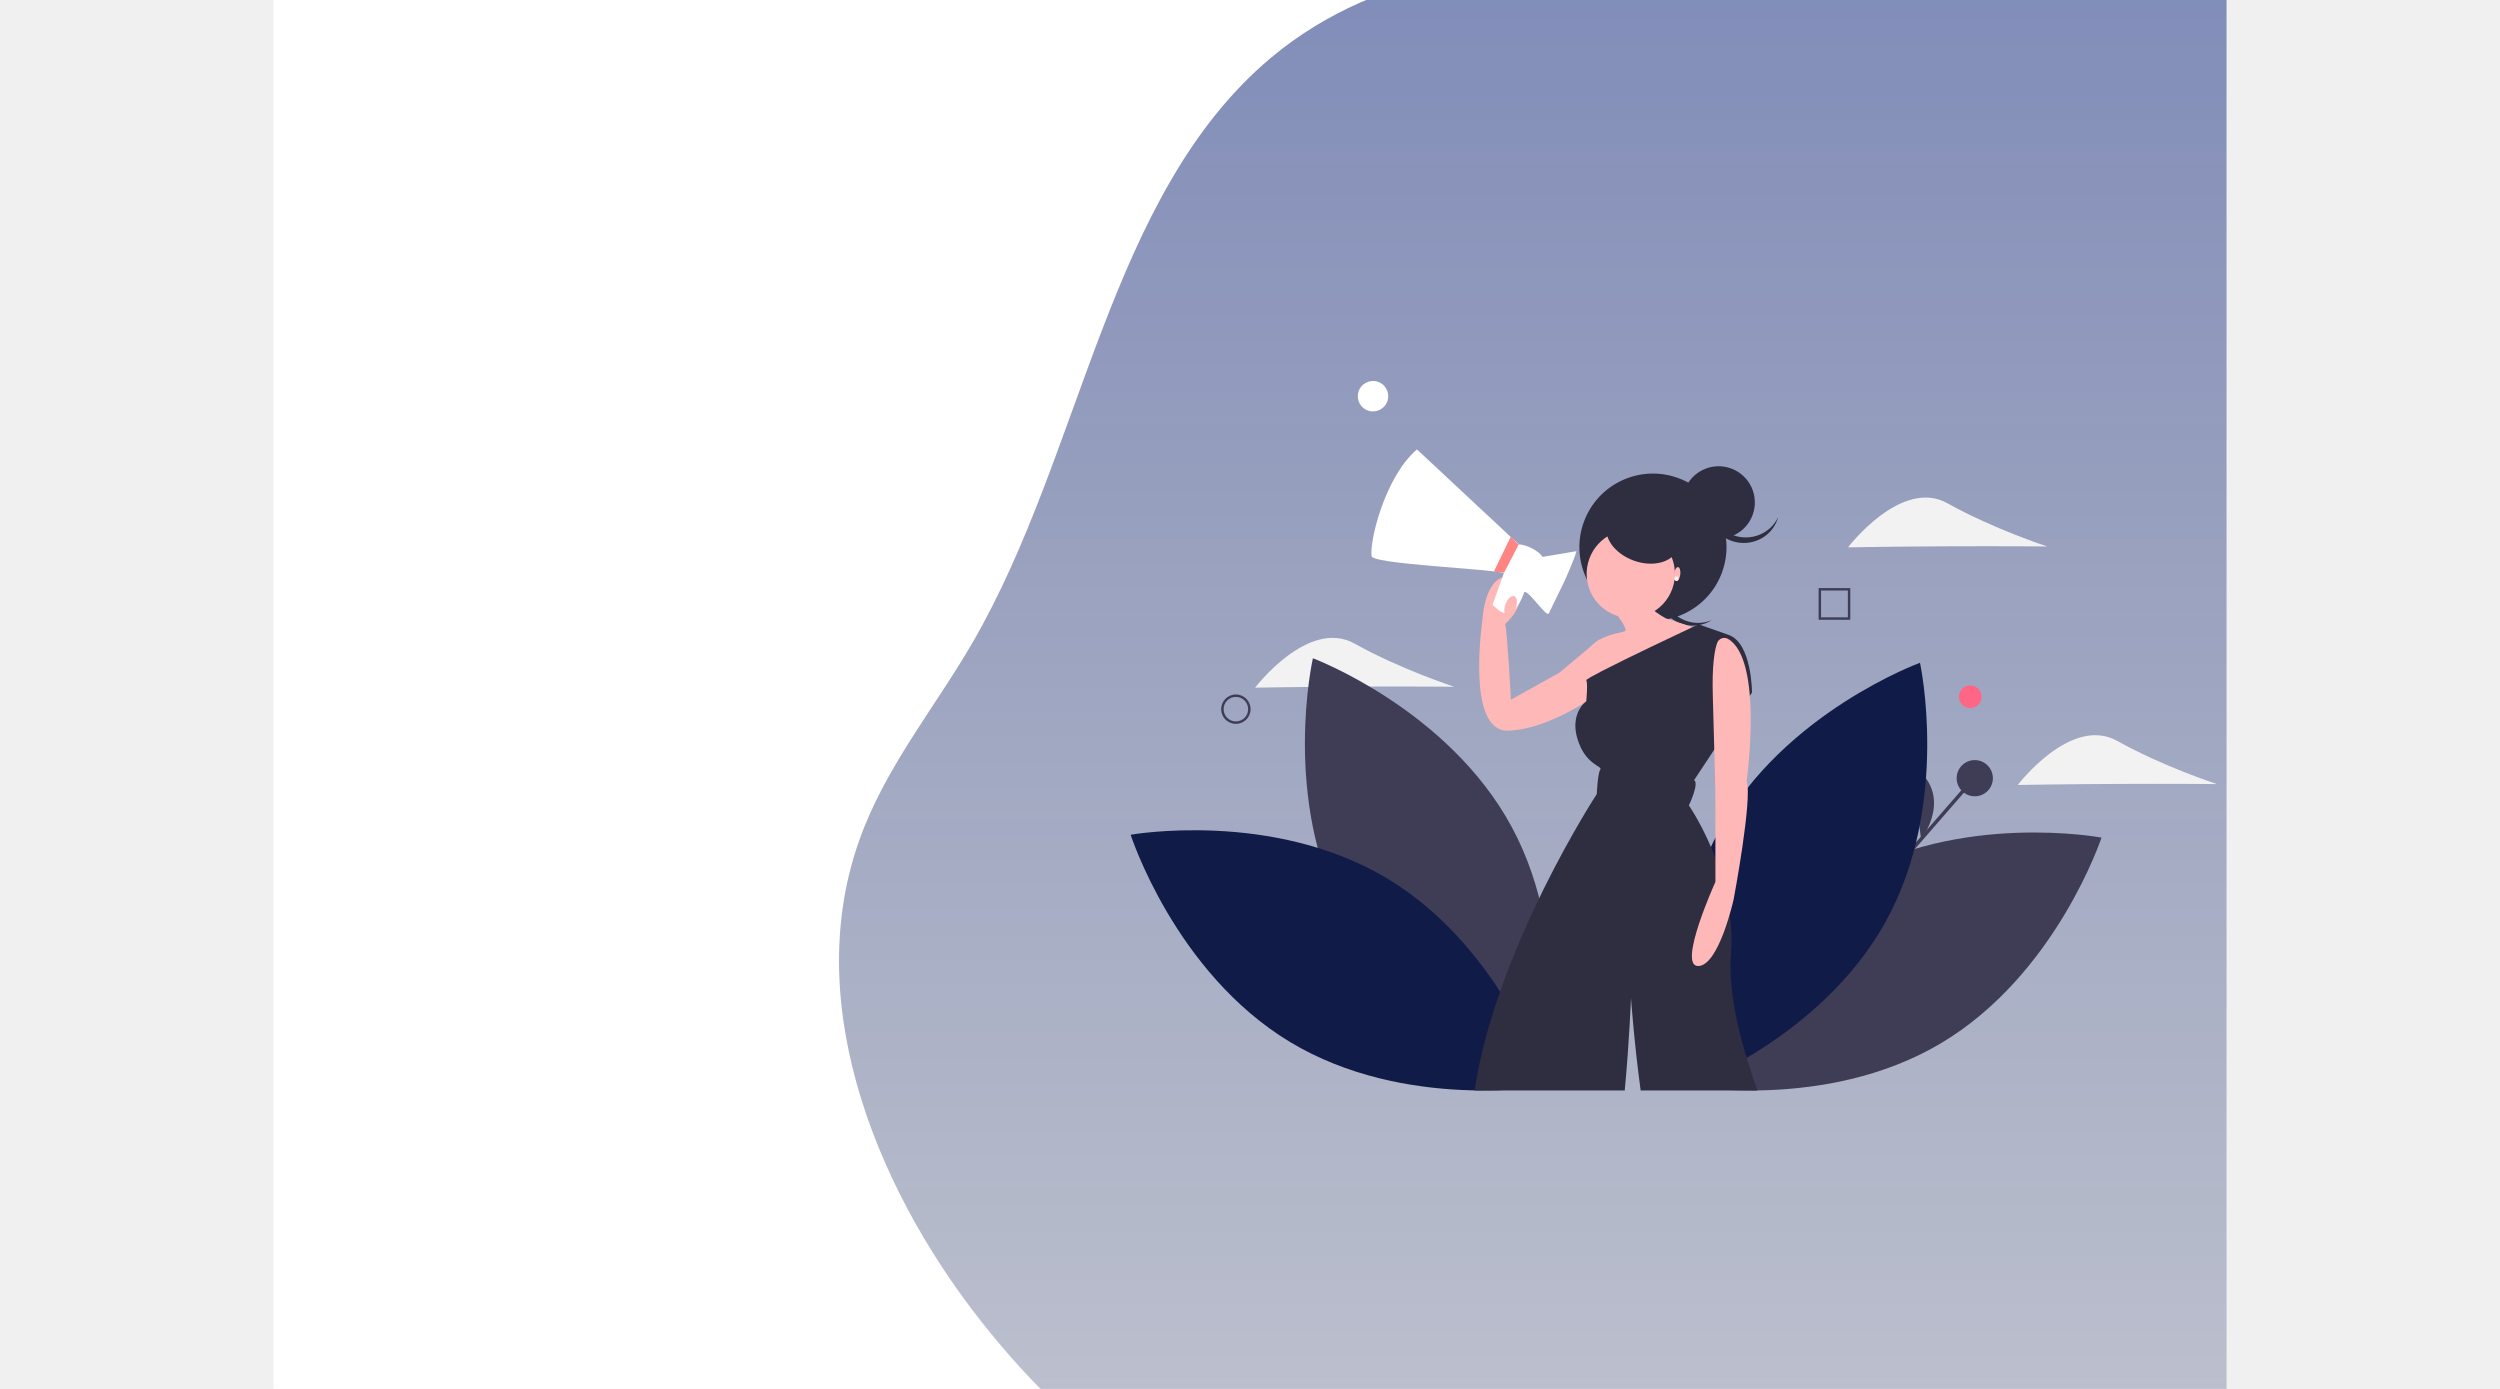
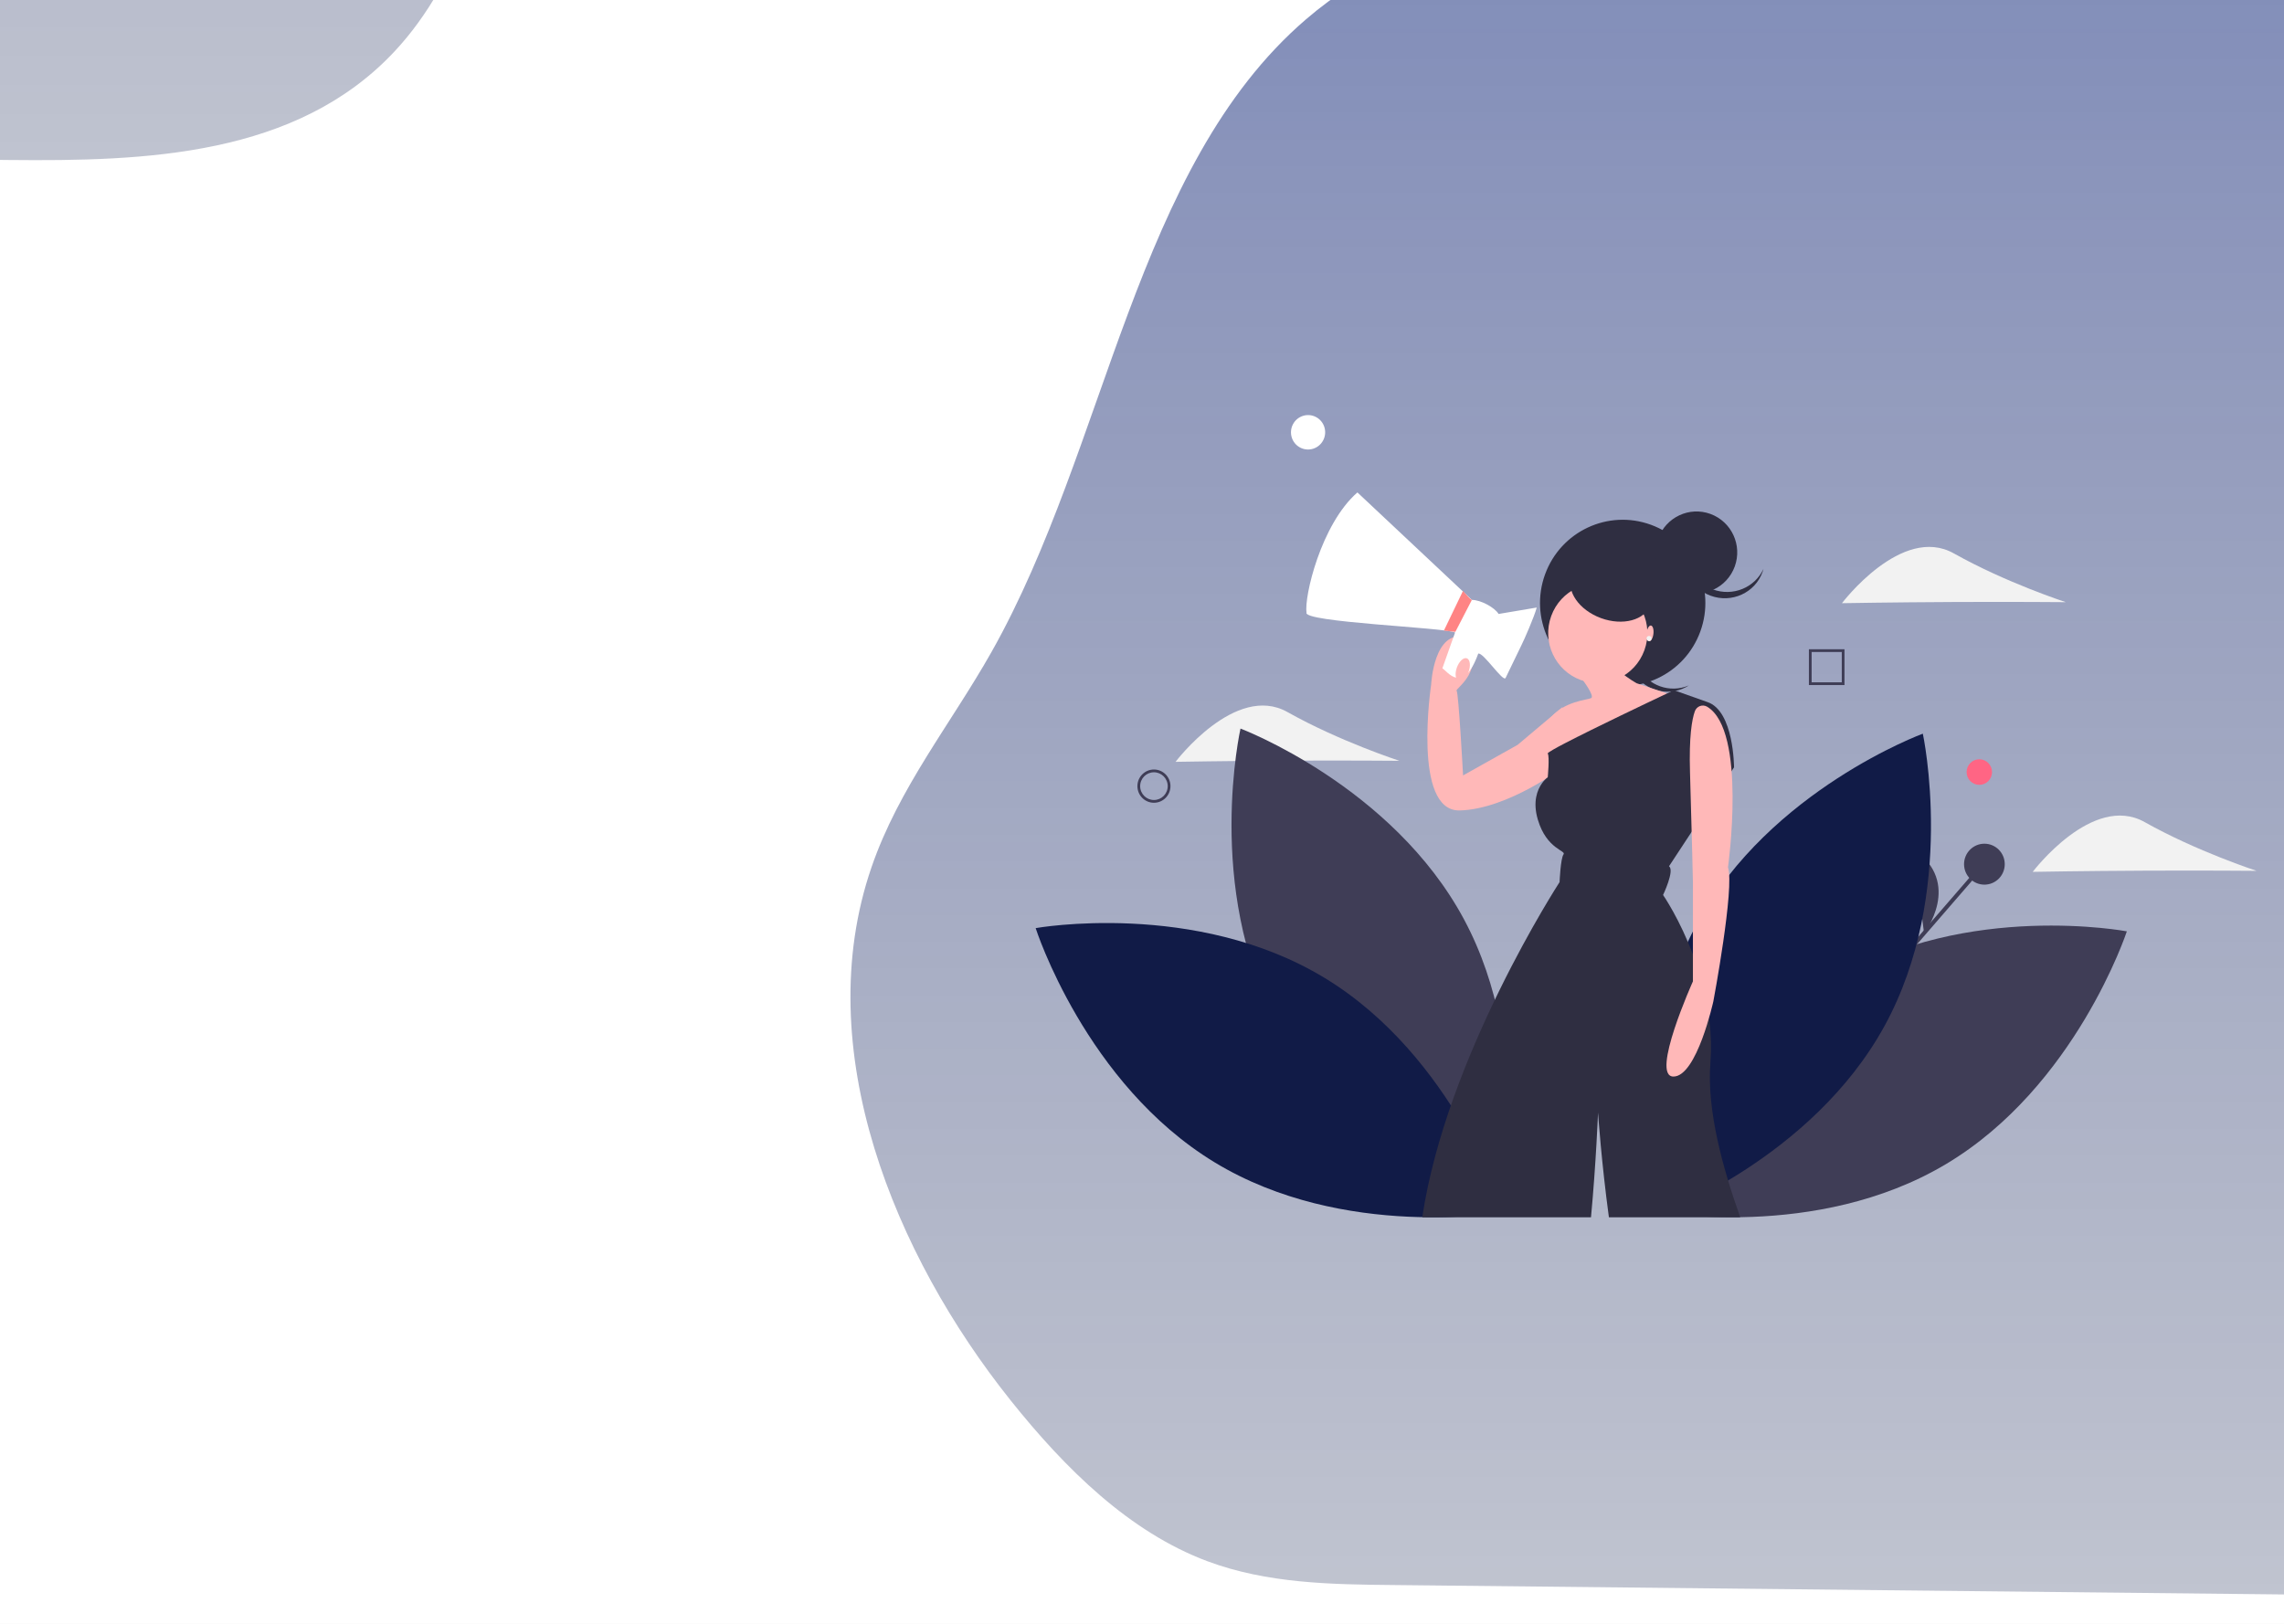
- <svg xmlns="http://www.w3.org/2000/svg" width="1620" height="900" viewBox="0 0 1440 1024" fill="none">
+ <svg xmlns="http://www.w3.org/2000/svg" width="1440" height="1024" viewBox="0 0 1440 1024" fill="none">
  <g clip-path="url(#clip0)">
    <rect width="1440" height="1024" fill="white" />
-     <path opacity="0.5" d="M735.343 42.694C615.405 143.217 596.819 333.298 515.589 473.527C487.312 522.322 450.775 565.992 431.712 620.123C387.946 744.026 448.18 884.572 528.801 982.981C567.245 1029.93 612.149 1072.94 666.478 1092.72C708.258 1107.94 753.056 1108.57 797.033 1108.97L1567.5 1116.9C1653.52 1117.77 1749.1 1114.62 1810.95 1048.21C1853.57 1002.48 1870.89 935.692 1885.58 871.944C1903.64 793.613 1920 708.546 1891.91 633.94C1859.82 548.582 1778.67 500.21 1728.26 426.555C1646.45 307.223 1648.33 126.731 1544.14 31.466C1495.51 -12.996 1431.33 -30.432 1368.79 -39.15C1250.89 -55.609 1139.21 -24.541 1023.43 -28.873C924.464 -32.572 817.447 -26.126 735.343 42.694Z" fill="url(#paint0_linear)" />
-     <path d="M797.317 506.223C756.771 506.409 723.769 507.003 723.769 507.003C723.769 507.003 762.998 455.436 797.17 474.541C831.343 493.647 870.599 506.332 870.599 506.332C870.599 506.332 837.863 506.038 797.317 506.223Z" fill="#F2F2F2" />
-     <path d="M1251.02 522.02C1255.63 522.02 1259.36 518.285 1259.36 513.677C1259.36 509.07 1255.63 505.334 1251.02 505.334C1246.41 505.334 1242.68 509.07 1242.68 513.677C1242.68 518.285 1246.41 522.02 1251.02 522.02Z" fill="#FF6584" />
-     <path d="M1189.27 646.015L1252.65 573.232L1254.61 574.936L1191.23 647.718L1189.27 646.015Z" fill="#3F3D56" />
-     <path d="M1254.36 587.092C1261.73 587.092 1267.71 581.116 1267.71 573.744C1267.71 566.372 1261.73 560.396 1254.36 560.396C1246.99 560.396 1241.01 566.372 1241.01 573.744C1241.01 581.116 1246.99 587.092 1254.36 587.092Z" fill="#3F3D56" />
-     <path d="M1214.79 618.794C1214.79 618.794 1240.42 586.136 1207.64 563.733Z" fill="#3F3D56" />
-     <path d="M789.806 676.199C836.771 763.281 936.45 800.663 936.45 800.663C936.45 800.663 959.982 696.858 913.016 609.776C866.05 522.695 766.371 485.312 766.371 485.312C766.371 485.312 742.84 589.117 789.806 676.199Z" fill="#3F3D56" />
-     <path d="M821.579 647.926C906.357 699.077 939.008 800.676 939.008 800.676C939.008 800.676 834.207 819.344 749.429 768.193C664.651 717.043 632 615.443 632 615.443C632 615.443 736.802 596.776 821.579 647.926Z" fill="#111B47" />
-     <path d="M1157.91 648.377C1072.67 698.829 1039.12 800.245 1039.12 800.245C1039.12 800.245 1143.77 819.863 1229.01 769.412C1314.25 718.96 1347.8 617.543 1347.8 617.543C1347.8 617.543 1243.15 597.925 1157.91 648.377Z" fill="#3F3D56" />
-     <path d="M1188.85 679.229C1141.12 765.85 1041.13 802.332 1041.13 802.332C1041.13 802.332 1018.52 698.373 1066.25 611.752C1113.98 525.131 1213.97 488.649 1213.97 488.649C1213.97 488.649 1236.58 592.608 1188.85 679.229Z" fill="#111B47" />
-     <path d="M1027.3 445.373C1020.99 433.401 1024.9 418.583 1036.3 411.287C1035.64 411.569 1034.99 411.873 1034.34 412.215C1021.62 418.93 1016.76 434.683 1023.47 447.4C1030.17 460.117 1045.92 464.982 1058.63 458.267C1059.28 457.925 1059.9 457.554 1060.51 457.168C1048.05 462.471 1033.62 457.344 1027.3 445.373V445.373Z" fill="#2F2E41" />
-     <path d="M998.491 454.324C1026.62 464.593 1057.75 450.111 1068.02 421.978C1078.29 393.845 1063.81 362.714 1035.68 352.445C1007.54 342.176 976.414 356.657 966.145 384.791C955.876 412.924 970.358 444.055 998.491 454.324Z" fill="#2F2E41" />
-     <path d="M976.112 475.353L977.738 471.173L948.146 495.933L912.375 515.87C912.375 515.87 909.441 461.918 908.14 460.632C906.84 459.346 928.163 447.284 913.98 425.593C893.124 420.587 891.455 456.461 891.455 456.461C891.455 456.461 878.88 539.345 910.098 538.701C941.317 538.058 980.015 510.082 980.665 507.51C981.315 504.937 976.112 475.353 976.112 475.353Z" fill="#FFB8B8" />
-     <path d="M989.594 453.661C1006.47 459.822 1025.15 451.133 1031.31 434.253C1037.48 417.373 1028.79 398.695 1011.91 392.533C995.027 386.372 976.348 395.061 970.186 411.941C964.025 428.821 972.714 447.499 989.594 453.661Z" fill="#FFB8B8" />
-     <path d="M990.53 453.193C990.53 453.193 998.98 464.152 996.38 465.442C993.78 466.731 978.832 467.376 969.733 478.335C960.634 489.294 980.782 517.014 980.782 517.014L1057.47 466.086L1026.28 455.772C1026.28 455.772 1004.83 444.168 1005.48 431.92L990.53 453.193Z" fill="#FFB8B8" />
-     <path d="M1094.18 804H1008.03C1003.16 768.398 1000.9 735.772 1000.9 735.772C1000.9 735.772 999.64 768.59 996.29 804H885.615C901.304 699.149 975.679 585.45 975.679 585.45C975.679 585.45 976.326 569.961 978.267 567.378C980.209 564.804 967.275 564.158 961.451 544.804C957.9 532.989 961.092 525.258 964.127 521.035C965.168 519.513 966.45 518.169 967.922 517.056C967.922 517.056 969.216 503.513 967.922 501.576C967.756 501.323 969.033 500.433 971.394 499.08C973.361 497.946 976.081 496.488 979.334 494.813C997.969 485.171 1034.04 468.112 1046.4 462.3C1049.11 461.017 1050.68 460.284 1050.68 460.284L1072.67 468.024C1090.12 473.827 1090.12 510.607 1090.12 510.607L1089.13 512.108L1062.75 551.986L1047.45 575.127C1051.33 577.701 1043.57 593.835 1043.57 593.835C1043.57 593.835 1054.63 609.682 1063.62 633.87C1068.7 647.332 1072.17 661.347 1073.94 675.624C1075.08 684.876 1075.3 694.216 1074.61 703.512C1072.21 734.594 1082.86 772.368 1094.18 804Z" fill="#2F2E41" />
-     <path d="M1072.41 471.02C1070.97 470.205 1069.26 470.071 1067.72 470.653C1066.18 471.236 1064.97 472.477 1064.42 474.044C1062.49 479.397 1060.54 490.556 1061.24 513.757C1062.51 556.426 1063.15 585.518 1063.15 585.518V650.168C1063.15 650.168 1035.03 712.231 1050.37 712.231C1065.71 712.231 1076.57 663.098 1076.57 663.098C1076.57 663.098 1090.63 588.75 1086.16 575.82C1086.16 575.82 1098.77 486.496 1072.41 471.02Z" fill="#FFB8B8" />
-     <path d="M1002.82 413.274C1017.1 418.488 1031.62 414.644 1035.26 404.689C1038.89 394.735 1030.26 382.438 1015.98 377.225C1001.69 372.011 987.169 375.855 983.535 385.81C979.901 395.764 988.534 408.061 1002.82 413.274Z" fill="#2F2E41" />
-     <path d="M1056.37 395.521C1070.22 400.576 1085.54 393.447 1090.6 379.596C1095.65 365.746 1088.52 350.42 1074.67 345.365C1060.82 340.309 1045.5 347.439 1040.44 361.289C1035.39 375.139 1042.52 390.465 1056.37 395.521Z" fill="#2F2E41" />
-     <path d="M1076.25 394.58C1063.21 389.819 1055.93 376.053 1059.49 362.914C1059.19 363.57 1058.9 364.239 1058.65 364.93C1053.69 378.513 1060.9 393.623 1074.75 398.679C1088.6 403.735 1103.85 396.821 1108.81 383.237C1109.06 382.546 1109.27 381.851 1109.46 381.153C1103.73 393.5 1089.29 399.337 1076.25 394.58V394.58Z" fill="#2F2E41" />
-     <path d="M1034.4 428.389C1035.65 428.533 1036.92 426.349 1037.25 423.512C1037.58 420.674 1036.84 418.257 1035.6 418.113C1034.35 417.969 1033.08 420.153 1032.75 422.99C1032.42 425.828 1033.16 428.245 1034.4 428.389Z" fill="#FFB8B8" />
-     <path d="M1033.8 428.137C1034.67 428.453 1035.63 428.008 1035.94 427.142C1036.26 426.276 1035.81 425.319 1034.95 425.003C1034.08 424.687 1033.12 425.132 1032.81 425.998C1032.49 426.863 1032.94 427.821 1033.8 428.137Z" fill="#F2F2F2" />
-     <path fill-rule="evenodd" clip-rule="evenodd" d="M698.741 522.854C698.741 528.844 703.596 533.699 709.586 533.699C715.573 533.693 720.425 528.841 720.432 522.854C720.432 516.864 715.576 512.009 709.586 512.009C703.596 512.009 698.741 516.864 698.741 522.854ZM700.549 522.854C700.549 517.863 704.595 513.816 709.586 513.816C714.575 513.822 718.618 517.865 718.624 522.854C718.624 527.846 714.578 531.892 709.586 531.892C704.595 531.892 700.549 527.846 700.549 522.854Z" fill="#3F3D56" />
-     <path fill-rule="evenodd" clip-rule="evenodd" d="M1139.23 456.947H1162.59V433.588H1139.23V456.947ZM1160.79 455.151H1141.03V435.385H1160.79V455.151Z" fill="#3F3D56" />
-     <path d="M1359.61 577.97C1319.06 578.155 1286.06 578.749 1286.06 578.749C1286.06 578.749 1325.29 527.182 1359.46 546.288C1393.63 565.393 1432.89 578.078 1432.89 578.078C1432.89 578.078 1400.16 577.784 1359.61 577.97Z" fill="#F2F2F2" />
-     <path d="M1234.47 402.775C1193.92 402.96 1160.92 403.555 1160.92 403.555C1160.92 403.555 1200.15 351.988 1234.32 371.093C1268.5 390.198 1307.75 402.883 1307.75 402.883C1307.75 402.883 1275.02 402.589 1234.47 402.775Z" fill="#F2F2F2" />
-     <path d="M898.787 446.034L907.13 422.675C900.735 419.374 806.409 416.016 809.697 409.596C808.029 399.614 819.1 352.078 843.068 331.322L918.152 401.399C923.991 401.399 933.168 406.389 935.671 410.576L960.699 406.389C959.031 412.543 952.38 427.593 950.688 430.897L940.275 452.289C938.696 455.372 925.611 435.379 922.323 436.438C912.312 463.969 901.858 447.62 898.787 446.034Z" fill="white" />
-     <path d="M820.665 297.239C823.501 291.724 821.337 284.957 815.832 282.126C810.326 279.295 803.563 281.471 800.727 286.987C797.891 292.503 800.055 299.269 805.561 302.1C811.066 304.932 817.829 302.755 820.665 297.239Z" fill="white" />
-     <path d="M912.312 395.56C913.98 397.506 917.484 401.4 918.151 401.4L907.306 422.256L899.798 421.422L912.312 395.56Z" fill="#FF8484" />
-     <path d="M909.479 454.233C911.6 455.007 914.523 452.339 916.007 448.273C917.491 444.207 916.975 440.283 914.853 439.509C912.732 438.735 909.809 441.403 908.325 445.469C906.841 449.534 907.357 453.458 909.479 454.233Z" fill="#FFB8B8" />
+     <path opacity="0.5" d="M-826.657 -973.306C-946.595 -872.783 -965.181 -682.702 -1046.41 -542.473C-1074.69 -493.678 -1111.23 -450.008 -1130.29 -395.877C-1174.05 -271.974 -1113.82 -131.428 -1033.2 -33.019C-994.755 13.927 -949.851 56.936 -895.522 76.723C-853.742 91.94 -808.944 92.574 -764.967 92.971L5.497 100.896C91.519 101.768 187.099 98.624 248.948 32.208C291.575 -13.522 308.89 -80.308 323.585 -144.056C341.642 -222.387 358.004 -307.454 329.913 -382.06C297.823 -467.418 216.673 -515.79 166.262 -589.445C84.45 -708.777 86.33 -889.269 -17.855 -984.534C-66.492 -1029 -130.671 -1046.43 -193.208 -1055.15C-311.108 -1071.61 -422.785 -1040.54 -538.567 -1044.87C-637.536 -1048.57 -744.553 -1042.13 -826.657 -973.306Z" fill="url(#paint0_linear)" />
+     <path opacity="0.5" d="M823.288 12.272C715.119 105.349 698.357 281.35 625.098 411.192C599.596 456.372 566.644 496.807 549.451 546.929C509.98 661.653 564.304 791.789 637.013 882.908C671.684 926.376 712.182 966.2 761.18 984.522C798.86 998.611 839.262 999.199 878.924 999.565L1573.78 1006.9C1651.36 1007.71 1737.56 1004.8 1793.34 943.304C1831.79 900.961 1847.41 839.122 1860.66 780.096C1876.94 707.568 1891.7 628.802 1866.36 559.722C1837.42 480.687 1764.24 435.898 1718.77 367.699C1644.99 257.206 1646.68 90.085 1552.72 1.876C1508.86 -39.292 1450.98 -55.437 1394.58 -63.51C1288.25 -78.749 1187.53 -49.982 1083.11 -53.994C993.851 -57.419 897.335 -51.45 823.288 12.272Z" fill="url(#paint1_linear)" />
+     <path d="M811.845 479.671C772.876 479.851 741.156 480.426 741.156 480.426C741.156 480.426 778.86 430.558 811.703 449.033C844.547 467.509 882.276 479.776 882.276 479.776C882.276 479.776 850.814 479.492 811.845 479.671Z" fill="#F2F2F2" />
+     <path d="M1247.9 494.948C1252.33 494.948 1255.92 491.335 1255.92 486.88C1255.92 482.424 1252.33 478.812 1247.9 478.812C1243.48 478.812 1239.89 482.424 1239.89 486.88C1239.89 491.335 1243.48 494.948 1247.9 494.948Z" fill="#FF6584" />
+     <path d="M1188.55 614.858L1249.47 544.473L1251.35 546.12L1190.43 616.505L1188.55 614.858Z" fill="#3F3D56" />
+     <path d="M1251.11 557.876C1258.2 557.876 1263.94 552.097 1263.94 544.968C1263.94 537.839 1258.2 532.059 1251.11 532.059C1244.03 532.059 1238.28 537.839 1238.28 544.968C1238.28 552.097 1244.03 557.876 1251.11 557.876Z" fill="#3F3D56" />
+     <path d="M1213.08 588.534C1213.08 588.534 1237.71 556.952 1206.21 535.286Z" fill="#3F3D56" />
+     <path d="M804.625 644.047C849.765 728.26 945.567 764.411 945.567 764.411C945.567 764.411 968.183 664.026 923.044 579.813C877.905 495.6 782.102 459.449 782.102 459.449C782.102 459.449 759.486 559.835 804.625 644.047Z" fill="#3F3D56" />
+     <path d="M835.163 616.706C916.644 666.172 948.025 764.424 948.025 764.424C948.025 764.424 847.299 782.477 765.818 733.011C684.337 683.546 652.956 585.293 652.956 585.293C652.956 585.293 753.682 567.241 835.163 616.706Z" fill="#111B47" />
+     <path d="M1158.41 617.142C1076.49 665.932 1044.24 764.007 1044.24 764.007C1044.24 764.007 1144.82 782.979 1226.75 734.189C1308.67 685.4 1340.92 587.324 1340.92 587.324C1340.92 587.324 1240.34 568.352 1158.41 617.142Z" fill="#3F3D56" />
+     <path d="M1188.15 646.978C1142.28 730.745 1046.18 766.025 1046.18 766.025C1046.18 766.025 1024.45 665.491 1070.32 581.724C1116.19 497.956 1212.29 462.677 1212.29 462.677C1212.29 462.677 1234.02 563.21 1188.15 646.978Z" fill="#111B47" />
+     <path d="M1032.88 420.826C1026.82 409.248 1030.58 394.919 1041.54 387.863C1040.9 388.136 1040.27 388.43 1039.65 388.76C1027.43 395.254 1022.75 410.488 1029.2 422.786C1035.65 435.084 1050.78 439.789 1063 433.295C1063.62 432.964 1064.22 432.606 1064.8 432.232C1052.83 437.36 1038.96 432.402 1032.88 420.826V420.826Z" fill="#2F2E41" />
+     <path d="M1005.19 429.482C1032.23 439.413 1062.15 425.408 1072.02 398.202C1081.89 370.995 1067.97 340.89 1040.94 330.959C1013.9 321.028 983.976 335.033 974.106 362.239C964.236 389.446 978.155 419.551 1005.19 429.482Z" fill="#2F2E41" />
+     <path d="M983.687 449.818L985.25 445.776L956.808 469.72L922.428 489.001C922.428 489.001 919.609 436.826 918.358 435.582C917.108 434.338 937.602 422.674 923.971 401.698C903.926 396.857 902.322 431.548 902.322 431.548C902.322 431.548 890.236 511.702 920.24 511.08C950.245 510.458 987.438 483.403 988.063 480.915C988.688 478.428 983.687 449.818 983.687 449.818Z" fill="#FFB8B8" />
+     <path d="M996.643 428.841C1012.87 434.799 1030.82 426.396 1036.74 410.073C1042.66 393.749 1034.31 375.686 1018.09 369.727C1001.86 363.769 983.912 372.172 977.991 388.495C972.069 404.819 980.42 422.882 996.643 428.841Z" fill="#FFB8B8" />
+     <path d="M997.544 428.389C997.544 428.389 1005.66 438.987 1003.17 440.234C1000.67 441.48 986.3 442.104 977.555 452.702C968.81 463.3 988.174 490.107 988.174 490.107L1061.88 440.857L1031.9 430.882C1031.9 430.882 1011.29 419.661 1011.91 407.816L997.544 428.389Z" fill="#FFB8B8" />
+     <path d="M1097.16 767.638H1014.37C1009.68 733.209 1007.51 701.657 1007.51 701.657C1007.51 701.657 1006.3 733.395 1003.08 767.638H896.708C911.786 666.241 983.269 556.288 983.269 556.288C983.269 556.288 983.891 541.309 985.757 538.812C987.623 536.322 975.192 535.698 969.594 516.981C966.182 505.556 969.25 498.079 972.166 493.995C973.167 492.523 974.399 491.224 975.814 490.147C975.814 490.147 977.058 477.05 975.814 475.177C975.654 474.932 976.881 474.072 979.151 472.764C981.042 471.667 983.656 470.257 986.782 468.637C1004.69 459.313 1039.36 442.815 1051.24 437.195C1053.84 435.955 1055.36 435.246 1055.36 435.246L1076.49 442.731C1093.26 448.343 1093.26 483.911 1093.26 483.911L1092.31 485.362L1066.96 523.926L1052.25 546.305C1055.98 548.794 1048.52 564.397 1048.52 564.397C1048.52 564.397 1059.15 579.721 1067.79 603.113C1072.67 616.131 1076.01 629.685 1077.71 643.491C1078.8 652.438 1079.02 661.471 1078.35 670.46C1076.05 700.518 1086.29 737.048 1097.16 767.638Z" fill="#2F2E41" />
+     <path d="M1076.24 445.628C1074.86 444.84 1073.21 444.71 1071.73 445.273C1070.25 445.837 1069.09 447.037 1068.55 448.552C1066.71 453.729 1064.83 464.52 1065.5 486.957C1066.73 528.22 1067.34 556.354 1067.34 556.354V618.874C1067.34 618.874 1040.32 678.893 1055.06 678.893C1069.8 678.893 1080.24 631.378 1080.24 631.378C1080.24 631.378 1093.75 559.48 1089.45 546.976C1089.45 546.976 1101.58 460.594 1076.24 445.628Z" fill="#FFB8B8" />
+     <path d="M1009.35 389.785C1023.08 394.826 1037.04 391.109 1040.53 381.483C1044.02 371.856 1035.73 359.965 1022 354.923C1008.27 349.881 994.312 353.598 990.82 363.225C987.328 372.852 995.625 384.743 1009.35 389.785Z" fill="#2F2E41" />
+     <path d="M1060.82 372.616C1074.13 377.505 1088.86 370.61 1093.72 357.216C1098.58 343.823 1091.73 329.001 1078.42 324.112C1065.1 319.224 1050.37 326.118 1045.51 339.512C1040.66 352.906 1047.51 367.727 1060.82 372.616Z" fill="#2F2E41" />
+     <path d="M1079.93 371.706C1067.4 367.102 1060.4 353.79 1063.83 341.084C1063.53 341.718 1063.26 342.365 1063.02 343.033C1058.25 356.169 1065.18 370.781 1078.49 375.67C1091.8 380.559 1106.46 373.873 1111.22 360.737C1111.46 360.069 1111.67 359.396 1111.85 358.722C1106.34 370.662 1092.46 376.307 1079.93 371.706V371.706Z" fill="#2F2E41" />
+     <path d="M1039.71 404.401C1040.9 404.541 1042.13 402.429 1042.44 399.685C1042.76 396.941 1042.05 394.603 1040.86 394.464C1039.66 394.325 1038.44 396.436 1038.12 399.18C1037.81 401.925 1038.52 404.262 1039.71 404.401Z" fill="#FFB8B8" />
+     <path d="M1039.13 404.158C1039.97 404.464 1040.89 404.033 1041.19 403.196C1041.49 402.358 1041.07 401.432 1040.23 401.127C1039.4 400.821 1038.48 401.252 1038.18 402.089C1037.87 402.926 1038.3 403.852 1039.13 404.158Z" fill="#F2F2F2" />
+     <path fill-rule="evenodd" clip-rule="evenodd" d="M717.102 495.754C717.102 501.547 721.768 506.242 727.525 506.242C733.279 506.236 737.942 501.544 737.949 495.754C737.949 489.962 733.282 485.266 727.525 485.266C721.768 485.266 717.102 489.962 717.102 495.754ZM718.839 495.754C718.839 490.927 722.728 487.014 727.525 487.014C732.32 487.02 736.206 490.93 736.211 495.754C736.211 500.581 732.322 504.494 727.525 504.494C722.728 504.494 718.839 500.581 718.839 495.754Z" fill="#3F3D56" />
+     <path fill-rule="evenodd" clip-rule="evenodd" d="M1140.46 432.019H1162.91V409.429H1140.46V432.019ZM1161.19 430.281H1142.19V411.167H1161.19V430.281Z" fill="#3F3D56" />
+     <path d="M1352.27 549.054C1313.3 549.233 1281.58 549.808 1281.58 549.808C1281.58 549.808 1319.28 499.94 1352.13 518.416C1384.97 536.892 1422.7 549.159 1422.7 549.159C1422.7 549.159 1391.24 548.875 1352.27 549.054Z" fill="#F2F2F2" />
+     <path d="M1232 379.631C1193.03 379.81 1161.31 380.385 1161.31 380.385C1161.31 380.385 1199.01 330.517 1231.86 348.993C1264.7 367.469 1302.43 379.736 1302.43 379.736C1302.43 379.736 1270.97 379.452 1232 379.631Z" fill="#F2F2F2" />
+     <path d="M909.368 421.466L917.386 398.876C911.24 395.684 820.582 392.436 823.742 386.228C822.139 376.575 832.779 330.604 855.815 310.532L927.979 378.301C933.592 378.301 942.412 383.126 944.817 387.176L968.872 383.126C967.268 389.078 960.876 403.632 959.25 406.827L949.242 427.514C947.725 430.496 935.148 411.162 931.988 412.186C922.366 438.809 912.319 422.999 909.368 421.466Z" fill="white" />
+     <path d="M834.284 277.573C837.01 272.239 834.93 265.695 829.638 262.957C824.347 260.219 817.847 262.324 815.121 267.658C812.395 272.992 814.475 279.535 819.767 282.273C825.058 285.011 831.558 282.907 834.284 277.573Z" fill="white" />
+     <path d="M922.367 372.654C923.971 374.536 927.338 378.301 927.98 378.301L917.556 398.47L910.34 397.664L922.367 372.654Z" fill="#FF8484" />
+     <path d="M919.644 429.394C921.683 430.142 924.492 427.562 925.918 423.63C927.345 419.698 926.848 415.904 924.809 415.155C922.77 414.406 919.961 416.987 918.535 420.918C917.108 424.85 917.605 428.645 919.644 429.394Z" fill="#FFB8B8" />
  </g>
  <defs>
-     <linearGradient id="paint0_linear" x1="1162.02" y1="-44" x2="1162.02" y2="1117" gradientUnits="userSpaceOnUse">
+     <linearGradient id="paint0_linear" x1="-413.072" y1="-1043.65" x2="-413.072" y2="117.35" gradientUnits="userSpaceOnUse">
+       <stop stop-color="#001873" />
+       <stop offset="1" stop-color="#041143" stop-opacity="0.5" />
+     </linearGradient>
+     <linearGradient id="paint1_linear" x1="1208.09" y1="-68" x2="1208.09" y2="1007" gradientUnits="userSpaceOnUse">
      <stop stop-color="#001873" />
      <stop offset="1" stop-color="#041143" stop-opacity="0.5" />
    </linearGradient>
    <clipPath id="clip0">
      <rect width="1440" height="1024" fill="white" />
    </clipPath>
  </defs>
</svg>
